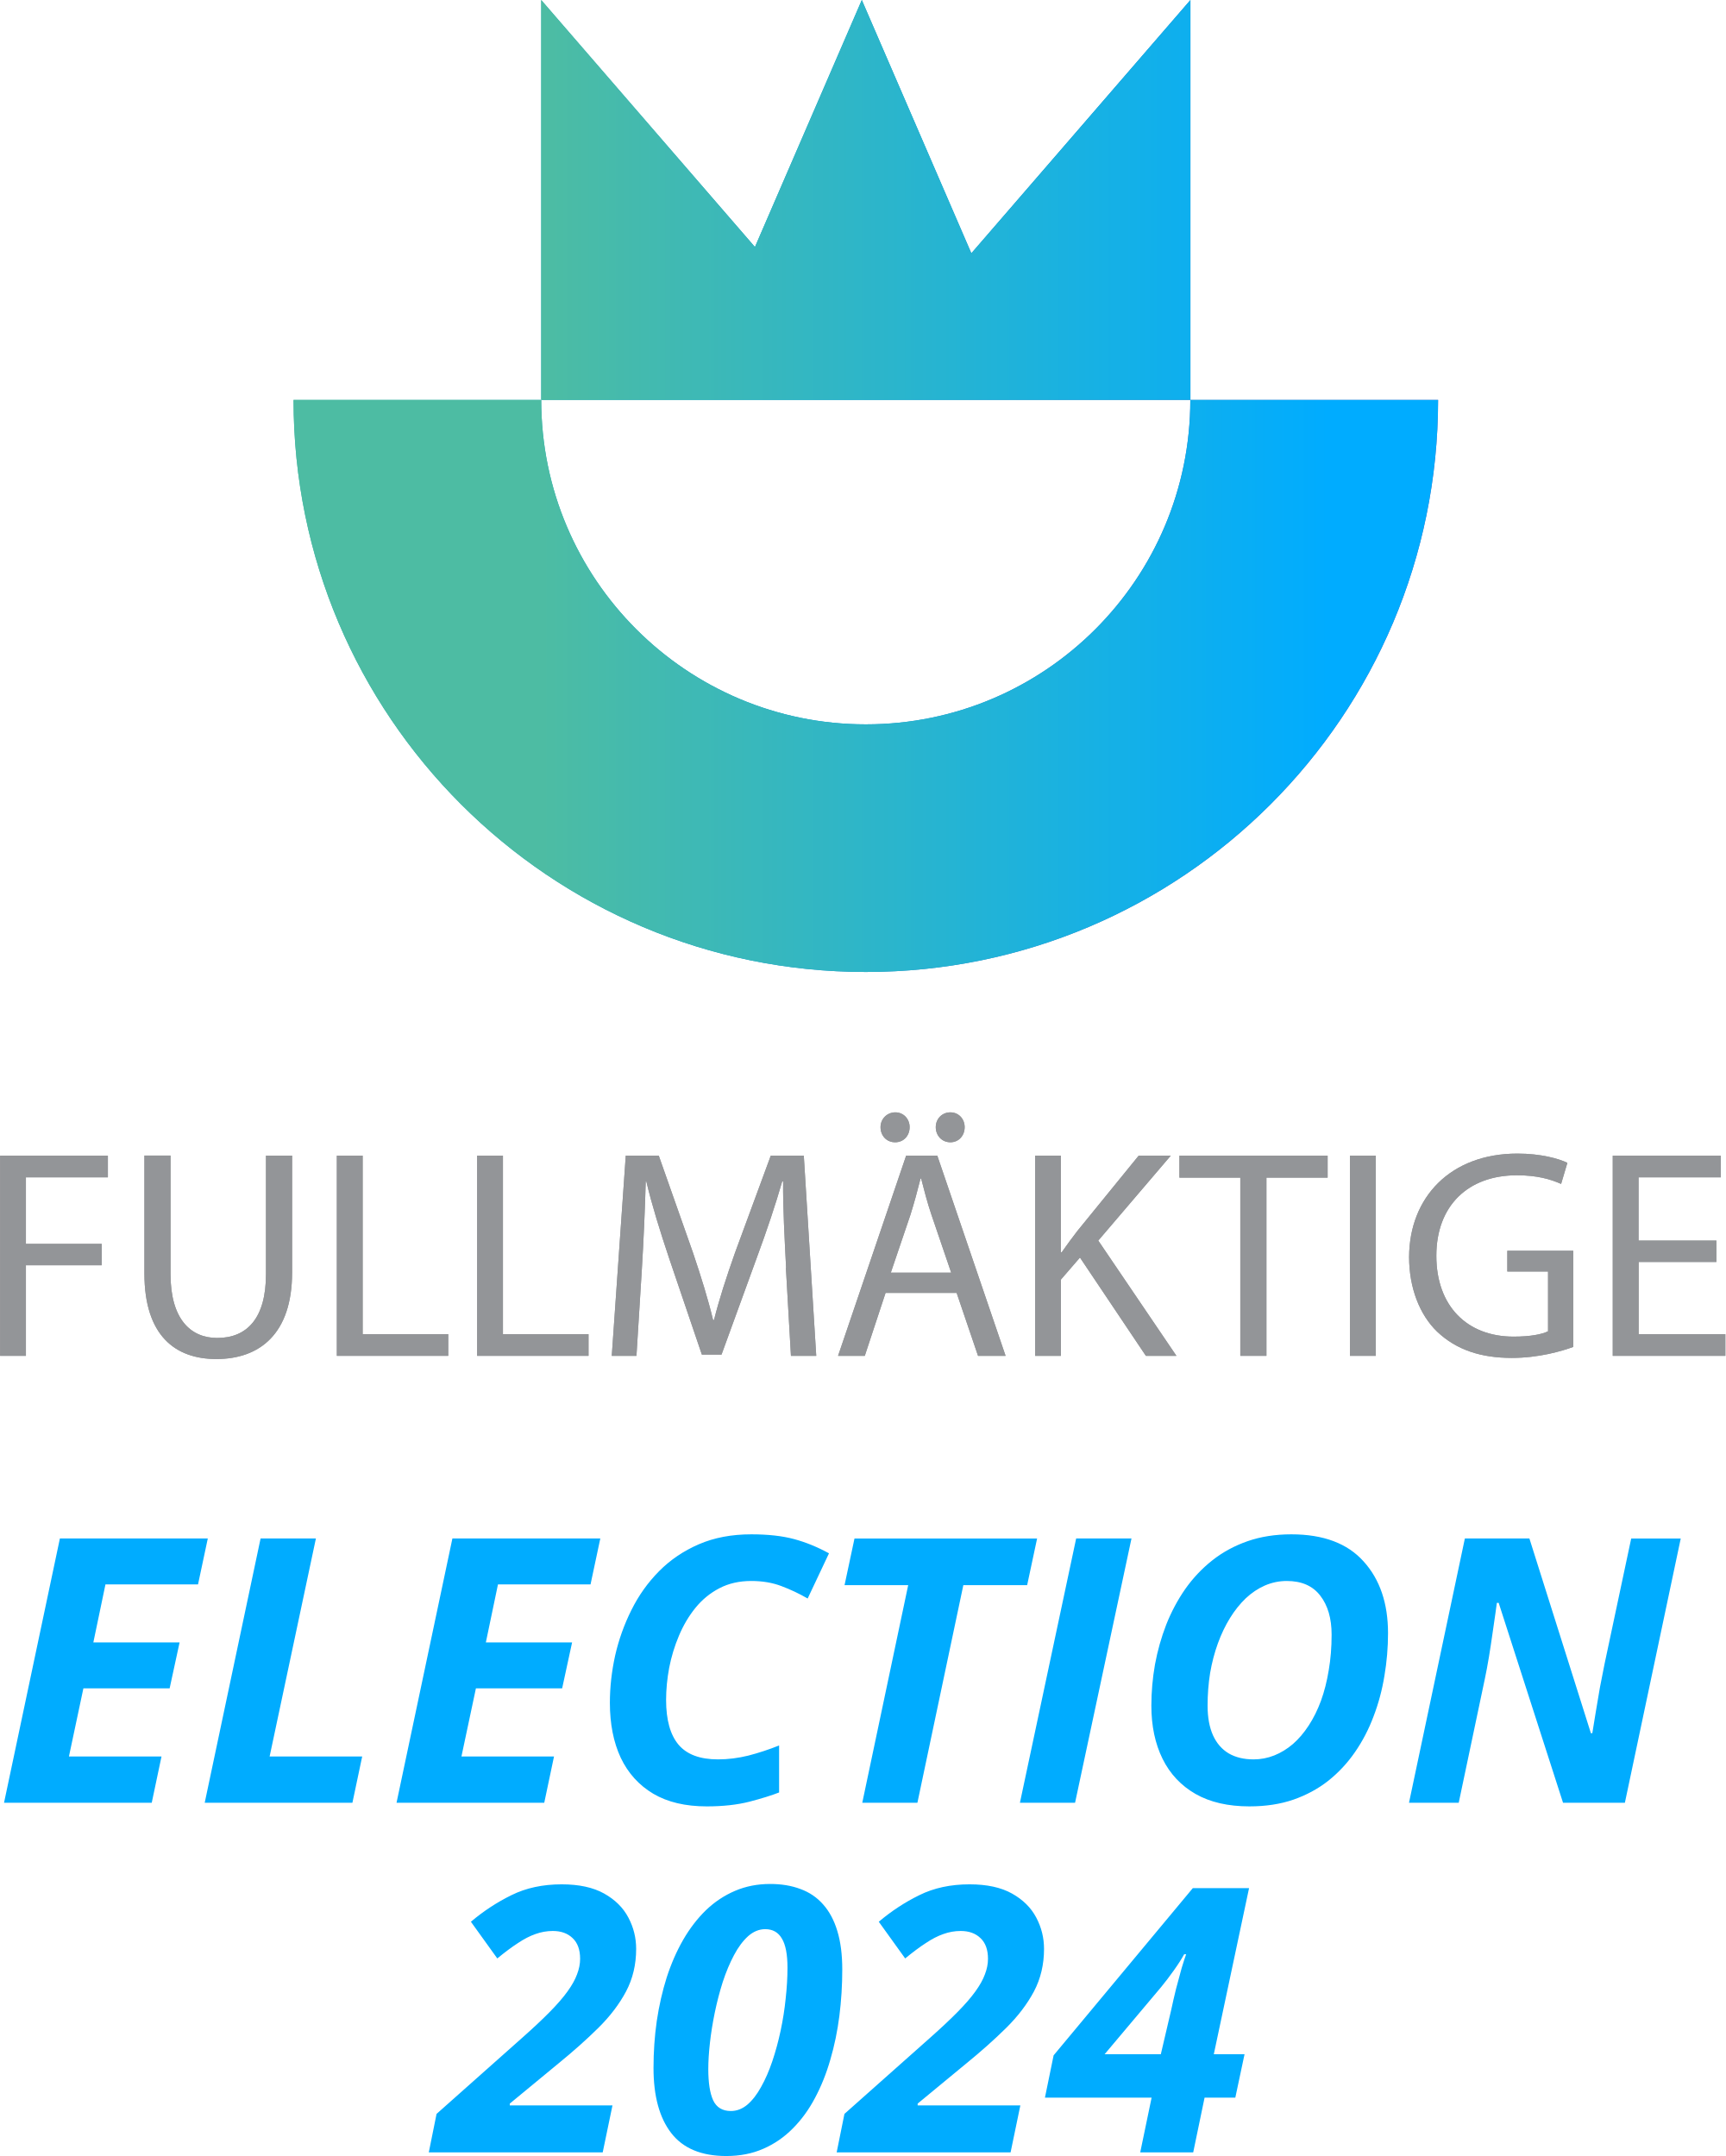
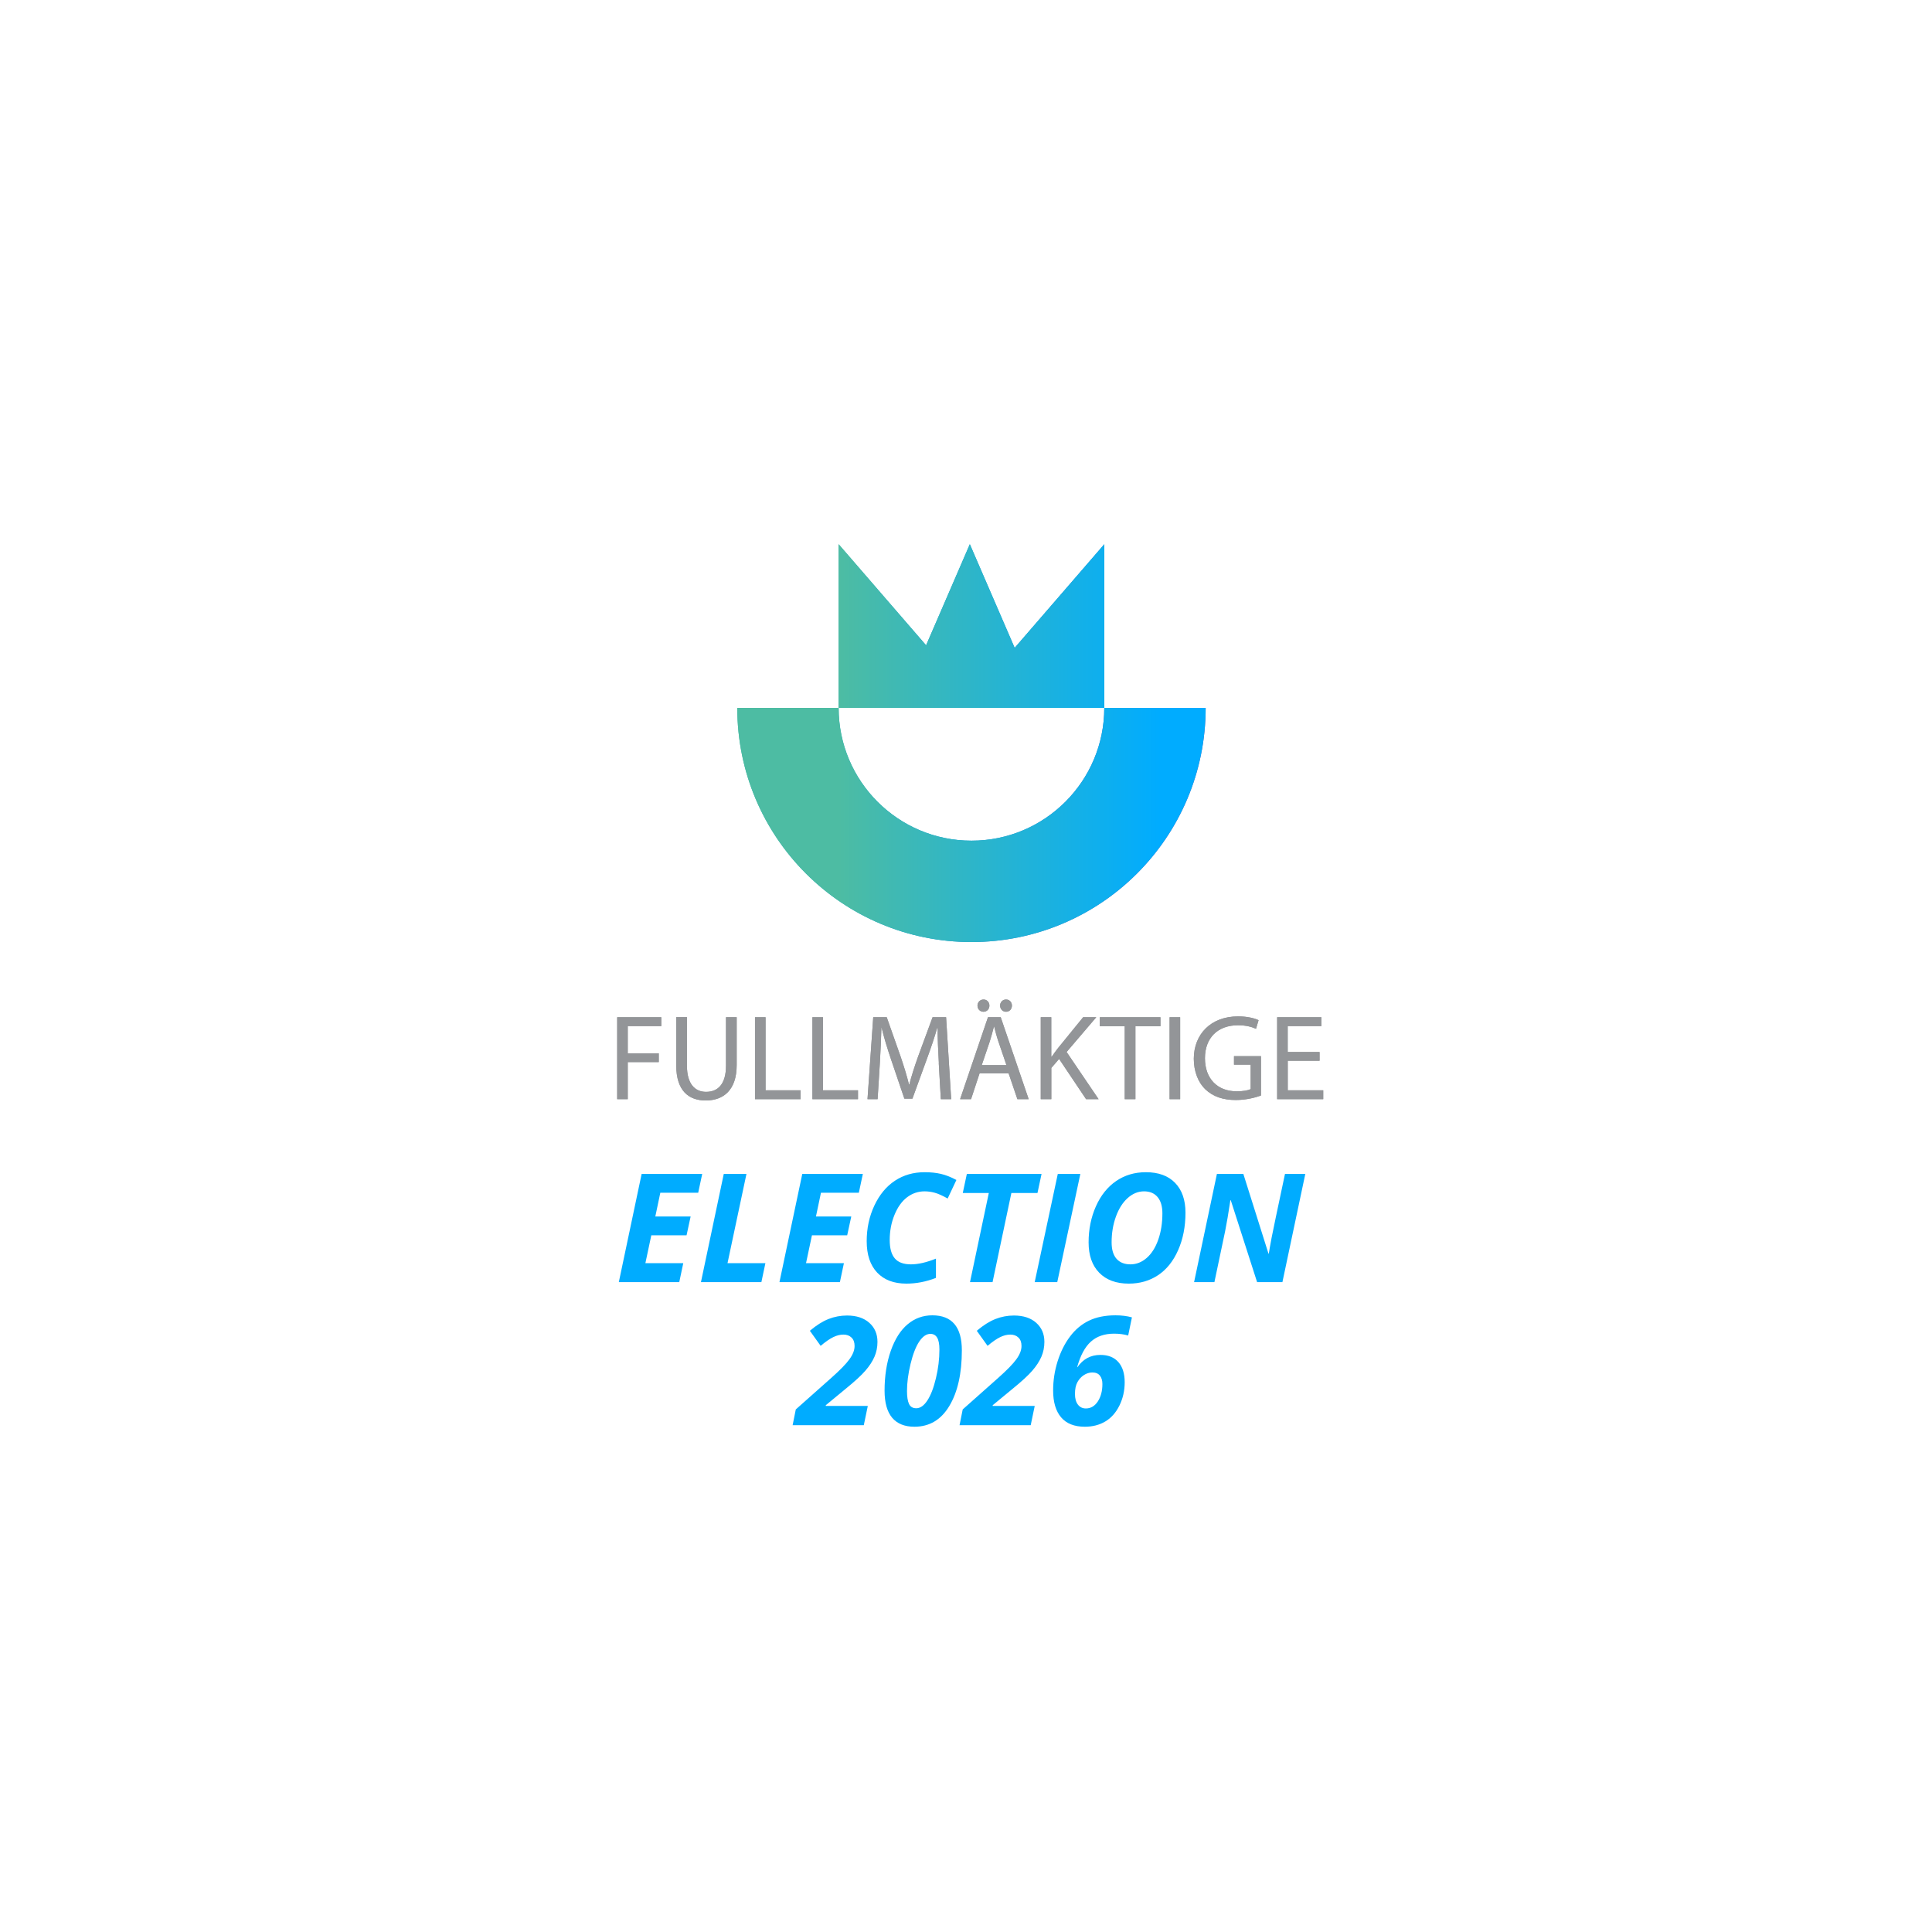
- <svg xmlns="http://www.w3.org/2000/svg" xmlns:xlink="http://www.w3.org/1999/xlink" id="Layer_1" data-name="Layer 1" version="1.1" viewBox="146.62 129.29 167.75 209.66">
-   <defs id="defs8">
-     <linearGradient id="linear-gradient" x1="175.48" x2="292.26" y1="132.42" y2="166.86" gradientUnits="userSpaceOnUse">
-       <stop id="stop1" offset="0" stop-color="#4cbea0" />
-       <stop id="stop2" offset=".5" stop-color="#0099d8" />
-       <stop id="stop3" offset="1" stop-color="#8d54a2" />
+ <svg xmlns="http://www.w3.org/2000/svg" xmlns:xlink="http://www.w3.org/1999/xlink" id="Layer_1" data-name="Layer 1" viewBox="0 0 459 459">
+   <defs>
+     <style>
+       .cls-1 {
+         fill: url(#linear-gradient-4);
+       }
+ 
+       .cls-2 {
+         fill: url(#linear-gradient-3);
+       }
+ 
+       .cls-3 {
+         fill: url(#linear-gradient-2);
+       }
+ 
+       .cls-4 {
+         fill: url(#linear-gradient);
+       }
+ 
+       .cls-5 {
+         fill: #939598;
+       }
+ 
+       .cls-6 {
+         fill: #00acff;
+         font-family: OpenSans-ExtraboldItalic, 'Open Sans';
+         font-size: 36px;
+         font-style: italic;
+         font-weight: 700;
+       }
+     </style>
+     <linearGradient id="linear-gradient" x1="175.48" y1="132.42" x2="292.26" y2="166.86" gradientUnits="userSpaceOnUse">
+       <stop offset="0" stop-color="#4cbea0" />
+       <stop offset=".5" stop-color="#0099d8" />
+       <stop offset="1" stop-color="#8d54a2" />
    </linearGradient>
-     <linearGradient id="linear-gradient-2" x1="164.44" x2="281.43" y1="169.42" y2="203.92" gradientUnits="userSpaceOnUse">
-       <stop id="stop4" offset="0" stop-color="#4cbea0" />
-       <stop id="stop5" offset=".54" stop-color="#0099d8" />
-       <stop id="stop6" offset="1" stop-color="#8d54a2" />
+     <linearGradient id="linear-gradient-2" x1="164.44" y1="169.42" x2="281.43" y2="203.92" gradientUnits="userSpaceOnUse">
+       <stop offset="0" stop-color="#4cbea0" />
+       <stop offset=".54" stop-color="#0099d8" />
+       <stop offset="1" stop-color="#8d54a2" />
    </linearGradient>
-     <linearGradient id="linear-gradient-3" x1="199.33" x2="275.84" y1="148.74" y2="148.74" gradientUnits="userSpaceOnUse">
-       <stop id="stop7" offset="0" stop-color="#4dbca3" />
-       <stop id="stop8" offset="1" stop-color="#00acff" />
+     <linearGradient id="linear-gradient-3" x1="199.33" y1="148.74" x2="275.84" y2="148.74" gradientUnits="userSpaceOnUse">
+       <stop offset="0" stop-color="#4dbca3" />
+       <stop offset="1" stop-color="#00acff" />
    </linearGradient>
-     <linearGradient xlink:href="#linear-gradient-3" id="linear-gradient-4" x1="199.33" x2="275.84" y1="196" y2="196" />
-     <linearGradient xlink:href="#linear-gradient-3" id="linearGradient2" x1="199.33" x2="275.84" y1="148.74" y2="148.74" gradientUnits="userSpaceOnUse" />
-     <style id="style1">.cls-5{stroke-width:0;fill:#939598}</style>
+     <linearGradient id="linear-gradient-4" x1="199.33" y1="196" x2="275.84" y2="196" xlink:href="#linear-gradient-3" />
  </defs>
-   <g id="text9" aria-label="ELECTION2025" style="font-style:italic;font-weight:700;font-size:36px;font-family:OpenSans-ExtraboldItalic,&quot;Open Sans&quot;;fill:#00acff" transform="translate(146.08 304.6)">
-     <path id="path33" d="m.932 0 5.431-25.7h14.38l-.95 4.466h-9l-1.178 5.642H18l-.967 4.465H8.648L7.242-4.5h9L15.293 0Zm19.511 0 5.432-25.7h5.379l-4.5 21.2h9l-.95 4.5Zm18.65 0 5.432-25.7h14.38l-.95 4.466h-9l-1.178 5.642h8.385l-.967 4.465h-8.384L45.404-4.5h9L53.455 0Zm30.165.352q-3.112 0-5.203-1.23-2.092-1.249-3.164-3.499-1.055-2.268-1.055-5.344 0-2.267.51-4.588.527-2.32 1.582-4.43 1.054-2.126 2.69-3.779 1.634-1.652 3.866-2.619 2.233-.967 5.098-.967 2.443 0 4.148.458 1.706.457 3.41 1.388l-2.074 4.395q-1.248-.721-2.566-1.213-1.3-.492-2.918-.492-1.74 0-3.094.703-1.353.703-2.338 1.916-.966 1.195-1.6 2.707-.632 1.494-.948 3.111-.3 1.617-.3 3.129 0 2.918 1.214 4.36 1.213 1.423 3.832 1.423 1.459 0 2.953-.369 1.494-.387 2.988-.984v4.57q-1.072.422-2.883.897-1.793.457-4.148.457ZM84.375 0l4.465-21.164h-6.188l.967-4.535h17.754l-.967 4.535h-6.205L89.736 0Zm15.328 0 5.467-25.7h5.379L105.064 0Zm22.324.352q-3.129 0-5.256-1.213-2.109-1.213-3.199-3.41-1.09-2.215-1.09-5.168 0-2.004.352-4.008.37-2.004 1.09-3.867.738-1.864 1.846-3.463 1.125-1.6 2.636-2.795 1.512-1.196 3.428-1.864 1.916-.668 4.254-.668 4.676 0 7.031 2.637 2.373 2.62 2.373 6.979 0 2.092-.351 4.148-.334 2.057-1.055 3.938-.703 1.88-1.81 3.48-1.09 1.582-2.585 2.777-1.494 1.178-3.41 1.846-1.898.65-4.254.65zm.387-4.57q1.055 0 2.022-.387.966-.387 1.81-1.108.844-.738 1.53-1.793.703-1.072 1.195-2.408.492-1.354.756-2.97.28-1.618.28-3.464 0-2.373-1.107-3.797-1.09-1.423-3.252-1.423-1.107 0-2.127.44-1.001.439-1.863 1.247-.844.809-1.53 1.916-.685 1.108-1.177 2.461-.492 1.354-.756 2.883-.246 1.53-.246 3.182 0 1.705.528 2.882.527 1.16 1.529 1.758 1.002.58 2.408.58zM137.531 0l5.432-25.7h6.275l5.977 18.932h.14q.124-.755.317-1.95.193-1.214.422-2.497.246-1.3.457-2.32l2.584-12.164h4.816L158.52 0h-6.012l-6.258-19.441h-.176q-.017.21-.14 1.02-.106.808-.282 1.95-.158 1.125-.351 2.303-.194 1.16-.387 2.074L142.365 0Z" />
-     <path id="path34" d="m42.229 34 .756-3.744 8.384-7.453q1.565-1.389 2.637-2.479t1.705-1.969q.65-.896.932-1.67.299-.773.299-1.511 0-1.319-.721-2.004-.72-.703-1.934-.703-.861 0-1.687.299-.809.28-1.705.879-.897.58-2.004 1.494l-2.567-3.569q1.829-1.547 3.938-2.584 2.127-1.054 4.887-1.054 2.53 0 4.13.896 1.6.897 2.356 2.338.756 1.424.756 3.041 0 2.285-.985 4.148-.984 1.846-2.689 3.534-1.705 1.687-3.885 3.463l-4.728 3.902v.176h9.984l-.95 4.57Zm28.933.352q-3.638 0-5.361-2.233-1.723-2.232-1.723-6.328 0-2.355.317-4.57.334-2.233.966-4.237.65-2.004 1.6-3.656.967-1.67 2.215-2.883 1.266-1.213 2.83-1.88 1.564-.669 3.41-.669 1.653 0 2.953.493 1.301.474 2.198 1.494.914 1.02 1.388 2.601.475 1.565.475 3.727 0 2.285-.281 4.518-.282 2.214-.88 4.253-.58 2.022-1.493 3.727-.897 1.705-2.163 2.97-1.248 1.266-2.865 1.97-1.6.703-3.586.703zm.44-4.377q.861 0 1.6-.616.738-.632 1.335-1.722.615-1.09 1.09-2.496.475-1.407.809-2.971.334-1.565.492-3.129.176-1.582.176-3.006 0-1.933-.545-2.83-.528-.914-1.617-.914-.897 0-1.67.686-.756.685-1.371 1.845-.616 1.16-1.09 2.602-.457 1.441-.774 2.97-.316 1.53-.474 2.954-.159 1.423-.159 2.548 0 2.004.475 3.042.492 1.037 1.723 1.037zM81.885 34l.756-3.744 8.385-7.453q1.564-1.389 2.636-2.479 1.073-1.09 1.705-1.969.65-.896.932-1.67.299-.773.299-1.511 0-1.319-.72-2.004-.722-.703-1.934-.703-.862 0-1.688.299-.809.28-1.705.879-.897.58-2.004 1.494l-2.566-3.569q1.828-1.547 3.937-2.584 2.127-1.054 4.887-1.054 2.531 0 4.13.896 1.6.897 2.356 2.338.756 1.424.756 3.041 0 2.285-.984 4.148-.985 1.846-2.69 3.534-1.705 1.687-3.885 3.463l-4.728 3.902v.176h9.984L98.795 34Zm29.514 0 1.107-5.326h-10.371l.844-4.113L116.514 8.3h5.467l-3.428 16.154h2.988l-.896 4.219h-2.989L116.55 34Zm-3.463-9.545h5.466l1.02-4.36q.193-.913.457-1.986.281-1.09.545-2.021.281-.932.44-1.354h-.194q-.387.704-1.002 1.565-.598.844-1.23 1.617z" />
-   </g>
-   <g id="g33">
-     <g id="g21">
-       <g id="g9">
-         <path id="polygon9" d="m241.06 153.92-10.65-24.63-10.39 24.02-20.78-24.02v38.89h63.12v-38.89z" style="fill:url(#linear-gradient);stroke-width:0" />
-         <path id="path9" d="M262.35 168.18c0 17.42-14.13 31.55-31.55 31.55s-31.56-14.13-31.56-31.55h-24.08c0 30.72 24.91 55.63 55.64 55.63s55.64-24.91 55.64-55.63h-24.08z" style="fill:url(#linear-gradient-2);stroke-width:0" />
+   <text class="cls-6" transform="translate(146.08 304.6)">
+     <tspan x="0" y="0">ELECTION</tspan>
+     <tspan x="43.09" y="34">2026</tspan>
+   </text>
+   <g>
+     <g>
+       <g>
+         <polygon class="cls-4" points="262.36 168.18 262.36 129.29 241.06 153.92 230.41 129.29 220.02 153.31 199.24 129.29 199.24 168.18 262.36 168.18" />
+         <path class="cls-3" d="M262.35,168.18c0,17.42-14.13,31.55-31.55,31.55s-31.56-14.13-31.56-31.55h-24.08c0,30.72,24.91,55.63,55.64,55.63s55.64-24.91,55.64-55.63h-24.08Z" />
      </g>
-       <g id="g20">
-         <path id="path10" d="M146.62 241.67h10.49v2.11h-7.97v6.47h7.37v2.08h-7.37v8.81h-2.51v-19.47z" class="cls-5" />
-         <path id="path11" d="M163.2 241.67v11.52c0 4.36 1.94 6.21 4.54 6.21 2.89 0 4.74-1.91 4.74-6.21v-11.52h2.54v11.35c0 5.98-3.15 8.43-7.37 8.43-3.99 0-6.99-2.28-6.99-8.32v-11.47h2.54z" class="cls-5" />
-         <path id="path12" d="M179.37 241.67h2.51v17.36h8.32v2.11h-10.83z" class="cls-5" />
-         <path id="path13" d="M193.01 241.67h2.51v17.36h8.32v2.11h-10.83z" class="cls-5" />
-         <path id="path14" d="M223.05 252.59c-.14-2.72-.32-5.98-.29-8.41h-.09c-.66 2.28-1.47 4.71-2.46 7.39l-3.44 9.45h-1.91l-3.15-9.27c-.92-2.74-1.7-5.26-2.25-7.57h-.06c-.06 2.43-.2 5.69-.38 8.61l-.52 8.35h-2.4l1.36-19.47h3.21l3.32 9.42c.81 2.4 1.47 4.53 1.96 6.56h.09c.49-1.96 1.18-4.1 2.05-6.56l3.47-9.42h3.21l1.21 19.47h-2.46l-.49-8.55z" class="cls-5" />
-         <path id="path15" d="m232.72 255.02-2.02 6.12h-2.6l6.62-19.47h3.03l6.64 19.47h-2.68l-2.08-6.12h-6.9zm-.49-16.12c0-.81.64-1.44 1.44-1.44.8 0 1.39.64 1.39 1.44 0 .8-.55 1.47-1.41 1.47-.86 0-1.42-.67-1.42-1.47zm6.87 14.15-1.91-5.6c-.43-1.27-.72-2.43-1.01-3.55h-.06c-.29 1.16-.61 2.34-.98 3.52l-1.91 5.63h5.86zm-1.5-14.15c0-.81.61-1.44 1.42-1.44.81 0 1.39.64 1.39 1.44 0 .8-.55 1.47-1.39 1.47-.84 0-1.42-.67-1.42-1.47z" class="cls-5" />
-         <path id="path16" d="M247.25 241.67h2.51v9.39h.09c.52-.75 1.04-1.44 1.53-2.08l5.95-7.31h3.12l-7.05 8.26 7.6 11.21h-2.97l-6.41-9.56-1.85 2.14v7.42h-2.51v-19.47z" class="cls-5" />
-         <path id="path17" d="M267.21 243.81h-5.92v-2.14h14.41v2.14h-5.95v17.33h-2.54z" class="cls-5" />
-         <path id="path18" d="M280.38 241.67v19.47h-2.51v-19.47z" class="cls-5" />
-         <path id="path19" d="M299.59 260.27c-1.13.41-3.35 1.07-5.98 1.07-2.95 0-5.37-.75-7.28-2.57-1.67-1.62-2.71-4.22-2.71-7.25.03-5.8 4.02-10.05 10.54-10.05 2.25 0 4.02.49 4.85.9l-.61 2.05c-1.04-.46-2.34-.84-4.3-.84-4.74 0-7.83 2.95-7.83 7.83s2.98 7.86 7.51 7.86c1.65 0 2.77-.23 3.35-.52v-5.81h-3.96v-2.02h6.41v9.36z" class="cls-5" />
-         <path id="path20" d="M313.51 252.01h-7.57v7.02h8.43v2.11h-10.95v-19.47h10.51v2.11h-8v6.15h7.57v2.08z" class="cls-5" />
+       <g>
+         <path class="cls-5" d="M146.62,241.67h10.49v2.11h-7.97v6.47h7.37v2.08h-7.37v8.81h-2.51v-19.47Z" />
+         <path class="cls-5" d="M163.2,241.67v11.52c0,4.36,1.94,6.21,4.54,6.21,2.89,0,4.74-1.91,4.74-6.21v-11.52h2.54v11.35c0,5.98-3.15,8.43-7.37,8.43-3.99,0-6.99-2.28-6.99-8.32v-11.47h2.54Z" />
+         <path class="cls-5" d="M179.37,241.67h2.51v17.36h8.32v2.11h-10.83v-19.47Z" />
+         <path class="cls-5" d="M193.01,241.67h2.51v17.36h8.32v2.11h-10.83v-19.47Z" />
+         <path class="cls-5" d="M223.05,252.59c-.14-2.72-.32-5.98-.29-8.41h-.09c-.66,2.28-1.47,4.71-2.46,7.39l-3.44,9.45h-1.91l-3.15-9.27c-.92-2.74-1.7-5.26-2.25-7.57h-.06c-.06,2.43-.2,5.69-.38,8.61l-.52,8.35h-2.4l1.36-19.47h3.21l3.32,9.42c.81,2.4,1.47,4.53,1.96,6.56h.09c.49-1.96,1.18-4.1,2.05-6.56l3.47-9.42h3.21l1.21,19.47h-2.46l-.49-8.55Z" />
+         <path class="cls-5" d="M232.72,255.02l-2.02,6.12h-2.6l6.62-19.47h3.03l6.64,19.47h-2.68l-2.08-6.12h-6.9ZM232.23,238.9c0-.81.64-1.44,1.44-1.44s1.39.64,1.39,1.44-.55,1.47-1.41,1.47-1.42-.67-1.42-1.47ZM239.11,253.05l-1.91-5.6c-.43-1.27-.72-2.43-1.01-3.55h-.06c-.29,1.16-.61,2.34-.98,3.52l-1.91,5.63h5.86ZM237.6,238.9c0-.81.61-1.44,1.42-1.44s1.39.64,1.39,1.44-.55,1.47-1.39,1.47-1.42-.67-1.42-1.47Z" />
+         <path class="cls-5" d="M247.25,241.67h2.51v9.39h.09c.52-.75,1.04-1.44,1.53-2.08l5.95-7.31h3.12l-7.05,8.26,7.6,11.21h-2.97l-6.41-9.56-1.85,2.14v7.42h-2.51v-19.47Z" />
+         <path class="cls-5" d="M267.21,243.81h-5.92v-2.14h14.41v2.14h-5.95v17.33h-2.54v-17.33Z" />
+         <path class="cls-5" d="M280.38,241.67v19.47h-2.51v-19.47h2.51Z" />
+         <path class="cls-5" d="M299.59,260.27c-1.13.41-3.35,1.07-5.98,1.07-2.95,0-5.37-.75-7.28-2.57-1.67-1.62-2.71-4.22-2.71-7.25.03-5.8,4.02-10.05,10.54-10.05,2.25,0,4.02.49,4.85.9l-.61,2.05c-1.04-.46-2.34-.84-4.3-.84-4.74,0-7.83,2.95-7.83,7.83s2.98,7.86,7.51,7.86c1.65,0,2.77-.23,3.35-.52v-5.81h-3.96v-2.02h6.41v9.36Z" />
+         <path class="cls-5" d="M313.51,252.01h-7.57v7.02h8.43v2.11h-10.95v-19.47h10.51v2.11h-8v6.15h7.57v2.08Z" />
      </g>
    </g>
-     <g id="g22">
-       <path id="polygon21" d="m241.06 153.92-10.65-24.63-10.39 24.02-20.78-24.02v38.89h63.12v-38.89z" style="fill:url(#linearGradient2);stroke-width:0" />
-       <path id="path21" d="M262.35 168.18c0 17.42-14.13 31.55-31.55 31.55s-31.56-14.13-31.56-31.55h-24.08c0 30.72 24.91 55.63 55.64 55.63s55.64-24.91 55.64-55.63h-24.08z" style="fill:url(#linear-gradient-4);stroke-width:0" />
+     <g>
+       <polygon class="cls-2" points="262.36 168.18 262.36 129.29 241.06 153.92 230.41 129.29 220.02 153.31 199.24 129.29 199.24 168.18 262.36 168.18" />
+       <path class="cls-1" d="M262.35,168.18c0,17.42-14.13,31.55-31.55,31.55s-31.56-14.13-31.56-31.55h-24.08c0,30.72,24.91,55.63,55.64,55.63s55.64-24.91,55.64-55.63h-24.08Z" />
    </g>
-     <g id="g32">
-       <path id="path22" d="M146.62 241.67h10.49v2.11h-7.97v6.47h7.37v2.08h-7.37v8.81h-2.51v-19.47z" class="cls-5" />
-       <path id="path23" d="M163.2 241.67v11.52c0 4.36 1.94 6.21 4.54 6.21 2.89 0 4.74-1.91 4.74-6.21v-11.52h2.54v11.35c0 5.98-3.15 8.43-7.37 8.43-3.99 0-6.99-2.28-6.99-8.32v-11.47h2.54z" class="cls-5" />
-       <path id="path24" d="M179.37 241.67h2.51v17.36h8.32v2.11h-10.83z" class="cls-5" />
-       <path id="path25" d="M193.01 241.67h2.51v17.36h8.32v2.11h-10.83z" class="cls-5" />
-       <path id="path26" d="M223.05 252.59c-.14-2.72-.32-5.98-.29-8.41h-.09c-.66 2.28-1.47 4.71-2.46 7.39l-3.44 9.45h-1.91l-3.15-9.27c-.92-2.74-1.7-5.26-2.25-7.57h-.06c-.06 2.43-.2 5.69-.38 8.61l-.52 8.35h-2.4l1.36-19.47h3.21l3.32 9.42c.81 2.4 1.47 4.53 1.96 6.56h.09c.49-1.96 1.18-4.1 2.05-6.56l3.47-9.42h3.21l1.21 19.47h-2.46l-.49-8.55z" class="cls-5" />
-       <path id="path27" d="m232.72 255.02-2.02 6.12h-2.6l6.62-19.47h3.03l6.64 19.47h-2.68l-2.08-6.12h-6.9zm-.49-16.12c0-.81.64-1.44 1.44-1.44.8 0 1.39.64 1.39 1.44 0 .8-.55 1.47-1.41 1.47-.86 0-1.42-.67-1.42-1.47zm6.87 14.15-1.91-5.6c-.43-1.27-.72-2.43-1.01-3.55h-.06c-.29 1.16-.61 2.34-.98 3.52l-1.91 5.63h5.86zm-1.5-14.15c0-.81.61-1.44 1.42-1.44.81 0 1.39.64 1.39 1.44 0 .8-.55 1.47-1.39 1.47-.84 0-1.42-.67-1.42-1.47z" class="cls-5" />
-       <path id="path28" d="M247.25 241.67h2.51v9.39h.09c.52-.75 1.04-1.44 1.53-2.08l5.95-7.31h3.12l-7.05 8.26 7.6 11.21h-2.97l-6.41-9.56-1.85 2.14v7.42h-2.51v-19.47z" class="cls-5" />
-       <path id="path29" d="M267.21 243.81h-5.92v-2.14h14.41v2.14h-5.95v17.33h-2.54z" class="cls-5" />
-       <path id="path30" d="M280.38 241.67v19.47h-2.51v-19.47z" class="cls-5" />
-       <path id="path31" d="M299.59 260.27c-1.13.41-3.35 1.07-5.98 1.07-2.95 0-5.37-.75-7.28-2.57-1.67-1.62-2.71-4.22-2.71-7.25.03-5.8 4.02-10.05 10.54-10.05 2.25 0 4.02.49 4.85.9l-.61 2.05c-1.04-.46-2.34-.84-4.3-.84-4.74 0-7.83 2.95-7.83 7.83s2.98 7.86 7.51 7.86c1.65 0 2.77-.23 3.35-.52v-5.81h-3.96v-2.02h6.41v9.36z" class="cls-5" />
-       <path id="path32" d="M313.51 252.01h-7.57v7.02h8.43v2.11h-10.95v-19.47h10.51v2.11h-8v6.15h7.57v2.08z" class="cls-5" />
+     <g>
+       <path class="cls-5" d="M146.62,241.67h10.49v2.11h-7.97v6.47h7.37v2.08h-7.37v8.81h-2.51v-19.47Z" />
+       <path class="cls-5" d="M163.2,241.67v11.52c0,4.36,1.94,6.21,4.54,6.21,2.89,0,4.74-1.91,4.74-6.21v-11.52h2.54v11.35c0,5.98-3.15,8.43-7.37,8.43-3.99,0-6.99-2.28-6.99-8.32v-11.47h2.54Z" />
+       <path class="cls-5" d="M179.37,241.67h2.51v17.36h8.32v2.11h-10.83v-19.47Z" />
+       <path class="cls-5" d="M193.01,241.67h2.51v17.36h8.32v2.11h-10.83v-19.47Z" />
+       <path class="cls-5" d="M223.05,252.59c-.14-2.72-.32-5.98-.29-8.41h-.09c-.66,2.28-1.47,4.71-2.46,7.39l-3.44,9.45h-1.91l-3.15-9.27c-.92-2.74-1.7-5.26-2.25-7.57h-.06c-.06,2.43-.2,5.69-.38,8.61l-.52,8.35h-2.4l1.36-19.47h3.21l3.32,9.42c.81,2.4,1.47,4.53,1.96,6.56h.09c.49-1.96,1.18-4.1,2.05-6.56l3.47-9.42h3.21l1.21,19.47h-2.46l-.49-8.55Z" />
+       <path class="cls-5" d="M232.72,255.02l-2.02,6.12h-2.6l6.62-19.47h3.03l6.64,19.47h-2.68l-2.08-6.12h-6.9ZM232.23,238.9c0-.81.64-1.44,1.44-1.44s1.39.64,1.39,1.44-.55,1.47-1.41,1.47-1.42-.67-1.42-1.47ZM239.11,253.05l-1.91-5.6c-.43-1.27-.72-2.43-1.01-3.55h-.06c-.29,1.16-.61,2.34-.98,3.52l-1.91,5.63h5.86ZM237.6,238.9c0-.81.61-1.44,1.42-1.44s1.39.64,1.39,1.44-.55,1.47-1.39,1.47-1.42-.67-1.42-1.47Z" />
+       <path class="cls-5" d="M247.25,241.67h2.51v9.39h.09c.52-.75,1.04-1.44,1.53-2.08l5.95-7.31h3.12l-7.05,8.26,7.6,11.21h-2.97l-6.41-9.56-1.85,2.14v7.42h-2.51v-19.47Z" />
+       <path class="cls-5" d="M267.21,243.81h-5.92v-2.14h14.41v2.14h-5.95v17.33h-2.54v-17.33Z" />
+       <path class="cls-5" d="M280.38,241.67v19.47h-2.51v-19.47h2.51Z" />
+       <path class="cls-5" d="M299.59,260.27c-1.13.41-3.35,1.07-5.98,1.07-2.95,0-5.37-.75-7.28-2.57-1.67-1.62-2.71-4.22-2.71-7.25.03-5.8,4.02-10.05,10.54-10.05,2.25,0,4.02.49,4.85.9l-.61,2.05c-1.04-.46-2.34-.84-4.3-.84-4.74,0-7.83,2.95-7.83,7.83s2.98,7.86,7.51,7.86c1.65,0,2.77-.23,3.35-.52v-5.81h-3.96v-2.02h6.41v9.36Z" />
+       <path class="cls-5" d="M313.51,252.01h-7.57v7.02h8.43v2.11h-10.95v-19.47h10.51v2.11h-8v6.15h7.57v2.08Z" />
    </g>
  </g>
</svg>
